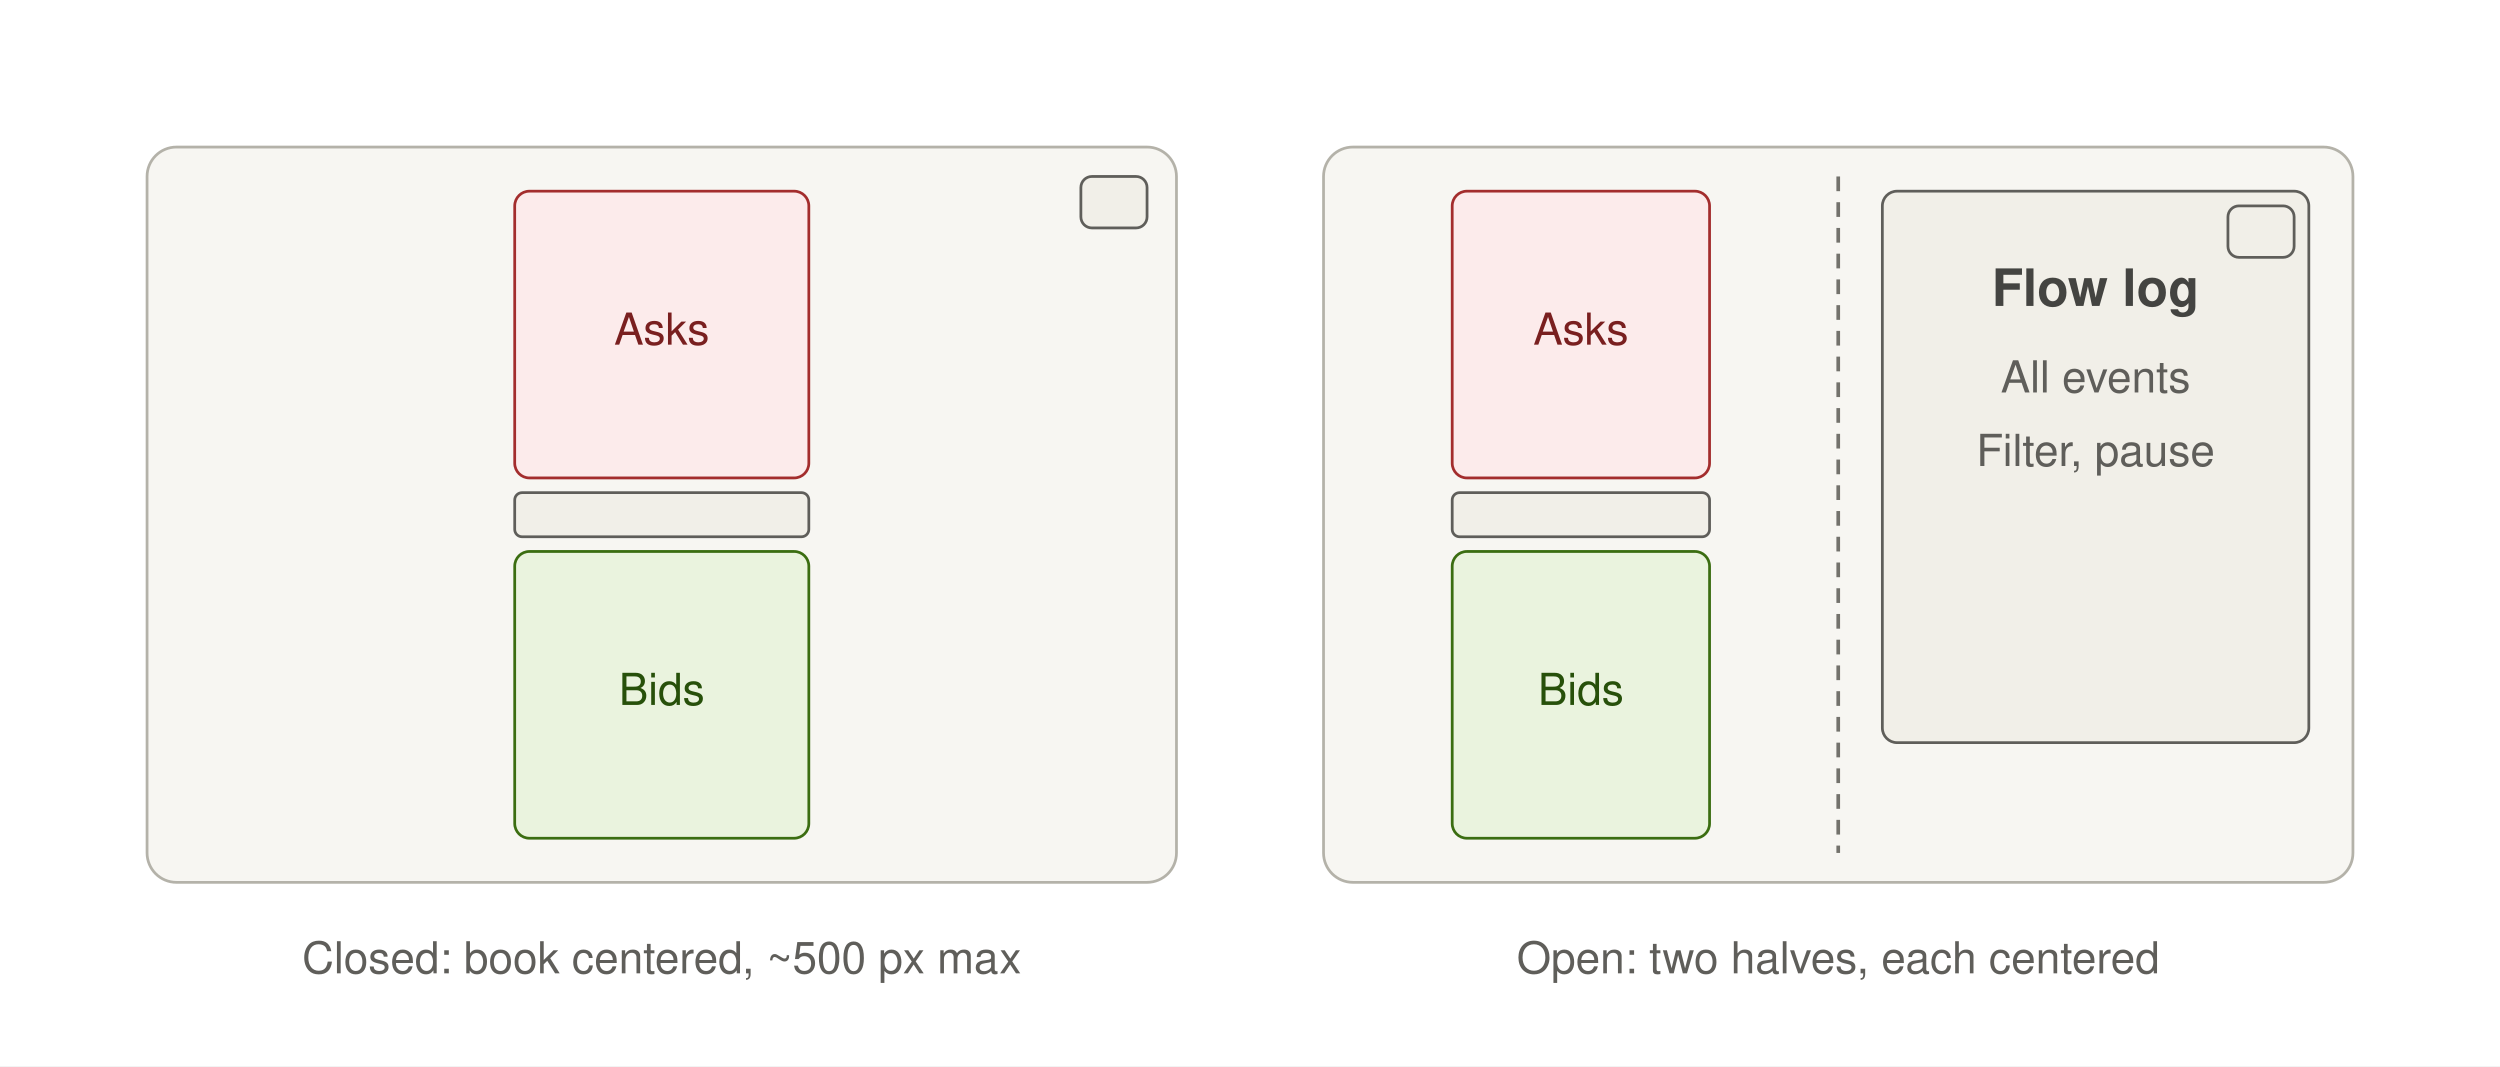
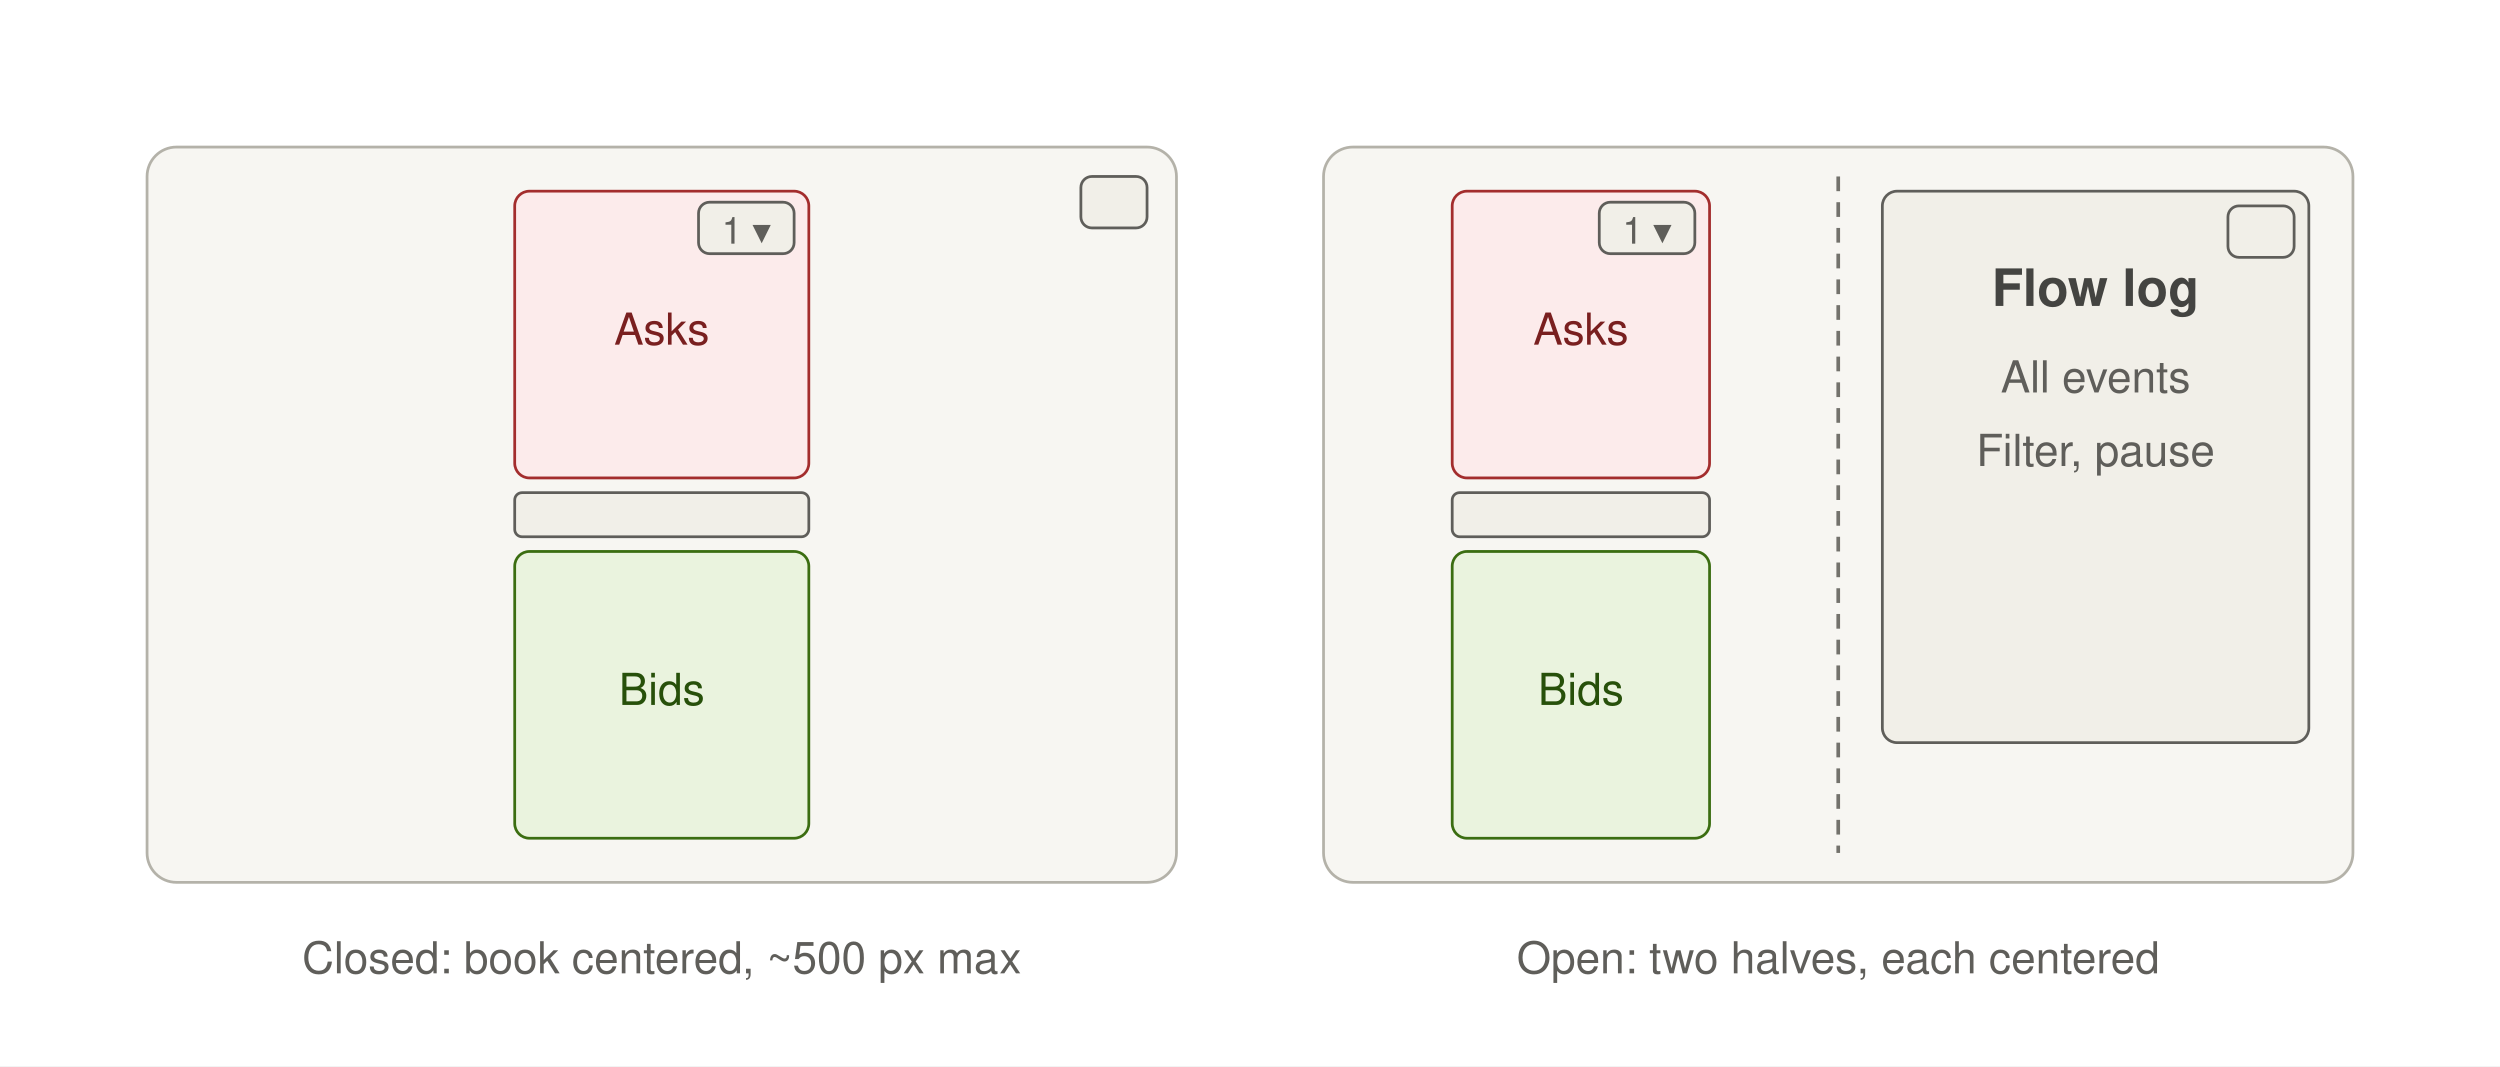
<svg xmlns="http://www.w3.org/2000/svg" width="680" height="290" viewBox="0 0 680 290" role="img">
  <defs>
    <marker id="arrow" viewBox="0 0 10 10" refX="8" refY="5" markerWidth="6" markerHeight="6" orient="auto-start-reverse">
      <path d="M2 1L8 5L2 9" fill="none" stroke="#73726c" stroke-width="1.5" stroke-linecap="round" stroke-linejoin="round" />
    </marker>
  </defs>
  <rect width="680" height="290" fill="#ffffff" />
  <rect x="40" y="40" width="280" height="200" rx="8" fill="#F7F6F2" stroke="#B4B2A9" stroke-width="0.75" />
  <rect x="360" y="40" width="280" height="200" rx="8" fill="#F7F6F2" stroke="#B4B2A9" stroke-width="0.75" />
  <rect x="140" y="52" width="80" height="78" rx="4" fill="#FCEBEB" stroke="#A32D2D" stroke-width="0.75" />
  <text x="180" y="91" font-family="Helvetica, Arial, sans-serif" font-size="12" font-weight="400" fill="#791F1F" text-anchor="middle" dominant-baseline="central">Asks</text>
  <rect x="140" y="134" width="80" height="12" rx="2" fill="#F1EFE8" stroke="#5F5E5A" stroke-width="0.75" />
  <rect x="140" y="150" width="80" height="78" rx="4" fill="#EAF3DE" stroke="#3B6D11" stroke-width="0.75" />
  <text x="180" y="189" font-family="Helvetica, Arial, sans-serif" font-size="12" font-weight="400" fill="#27500A" text-anchor="middle" dominant-baseline="central">Bids</text>
+   <rect x="190" y="55" width="26" height="14" rx="3" fill="#F1EFE8" stroke="#5F5E5A" stroke-width="0.75" />
+   <text x="203" y="62" font-family="Helvetica, Arial, sans-serif" font-size="10" font-weight="400" fill="#5F5E5A" text-anchor="middle" dominant-baseline="central">1 ▾</text>
  <rect x="294" y="48" width="18" height="14" rx="3" fill="#F1EFE8" stroke="#5F5E5A" stroke-width="0.75" />
  <path d="M500 48 L500 232" fill="none" stroke="#73726c" stroke-width="1" stroke-dasharray="4 3" />
  <rect x="395" y="52" width="70" height="78" rx="4" fill="#FCEBEB" stroke="#A32D2D" stroke-width="0.75" />
  <text x="430" y="91" font-family="Helvetica, Arial, sans-serif" font-size="12" font-weight="400" fill="#791F1F" text-anchor="middle" dominant-baseline="central">Asks</text>
  <rect x="395" y="134" width="70" height="12" rx="2" fill="#F1EFE8" stroke="#5F5E5A" stroke-width="0.75" />
  <rect x="395" y="150" width="70" height="78" rx="4" fill="#EAF3DE" stroke="#3B6D11" stroke-width="0.75" />
  <text x="430" y="189" font-family="Helvetica, Arial, sans-serif" font-size="12" font-weight="400" fill="#27500A" text-anchor="middle" dominant-baseline="central">Bids</text>
+   <rect x="435" y="55" width="26" height="14" rx="3" fill="#F1EFE8" stroke="#5F5E5A" stroke-width="0.75" />
+   <text x="448" y="62" font-family="Helvetica, Arial, sans-serif" font-size="10" font-weight="400" fill="#5F5E5A" text-anchor="middle" dominant-baseline="central">1 ▾</text>
  <rect x="512" y="52" width="116" height="150" rx="4" fill="#F1EFE8" stroke="#5F5E5A" stroke-width="0.75" />
  <text x="570" y="80" font-family="Helvetica, Arial, sans-serif" font-size="14" font-weight="600" fill="#444441" text-anchor="middle" dominant-baseline="central">Flow log</text>
  <text x="570" y="104" font-family="Helvetica, Arial, sans-serif" font-size="12" font-weight="400" fill="#5F5E5A" text-anchor="middle" dominant-baseline="central">All events</text>
  <text x="570" y="124" font-family="Helvetica, Arial, sans-serif" font-size="12" font-weight="400" fill="#5F5E5A" text-anchor="middle" dominant-baseline="central">Filter, pause</text>
  <rect x="606" y="56" width="18" height="14" rx="3" fill="#F1EFE8" stroke="#5F5E5A" stroke-width="0.75" />
  <text x="180" y="262" font-family="Helvetica, Arial, sans-serif" font-size="12" font-weight="400" fill="#5F5E5A" text-anchor="middle" dominant-baseline="central">Closed: book centered, ~500 px max</text>
  <text x="500" y="262" font-family="Helvetica, Arial, sans-serif" font-size="12" font-weight="400" fill="#5F5E5A" text-anchor="middle" dominant-baseline="central">Open: two halves, each centered</text>
</svg>
